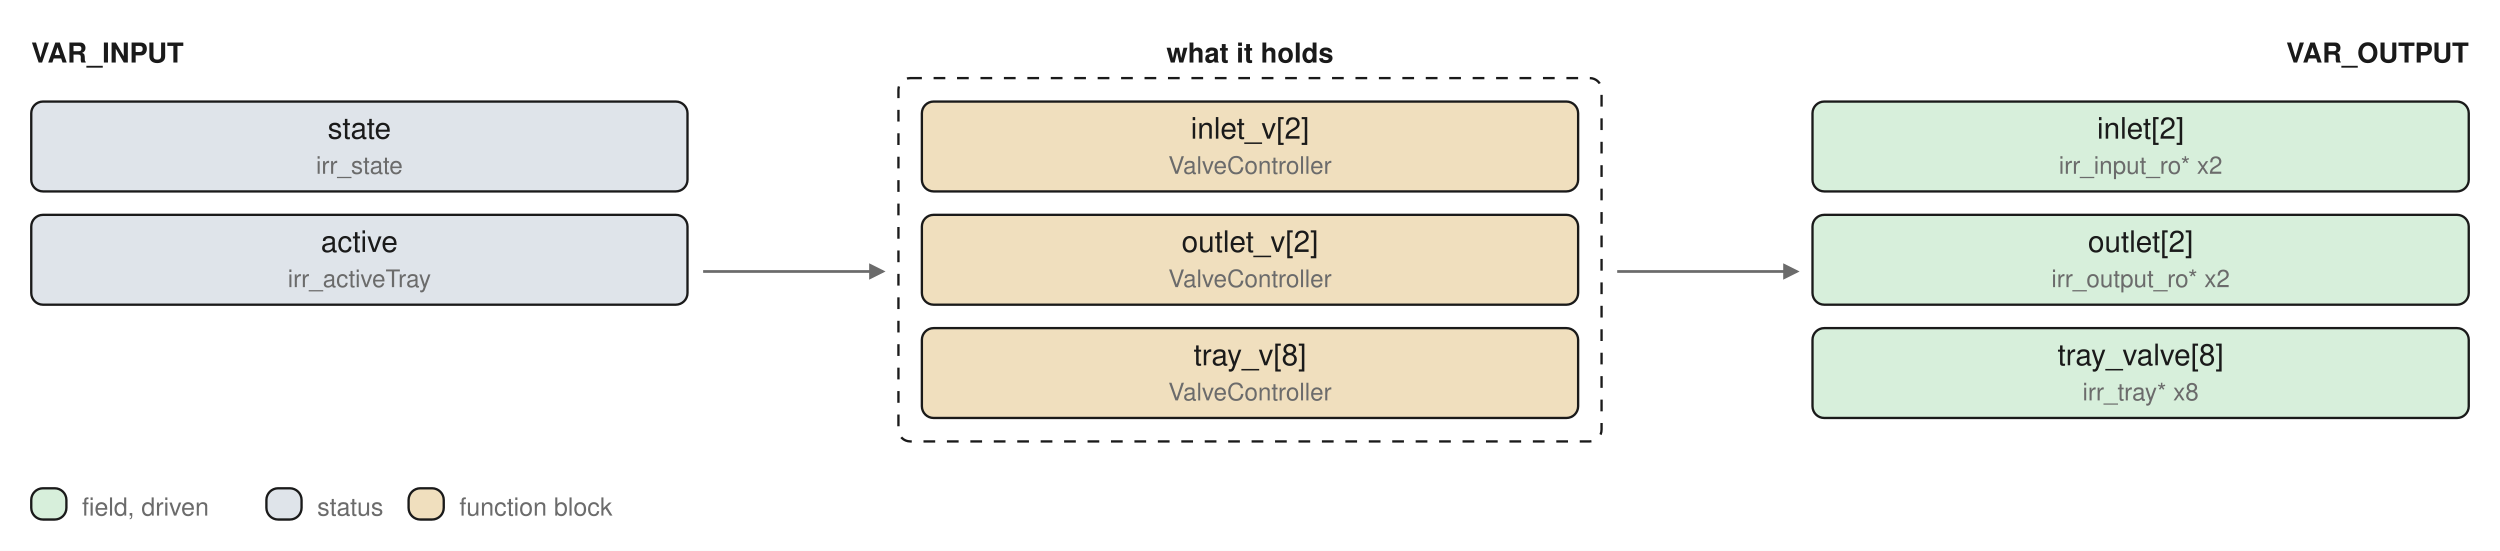
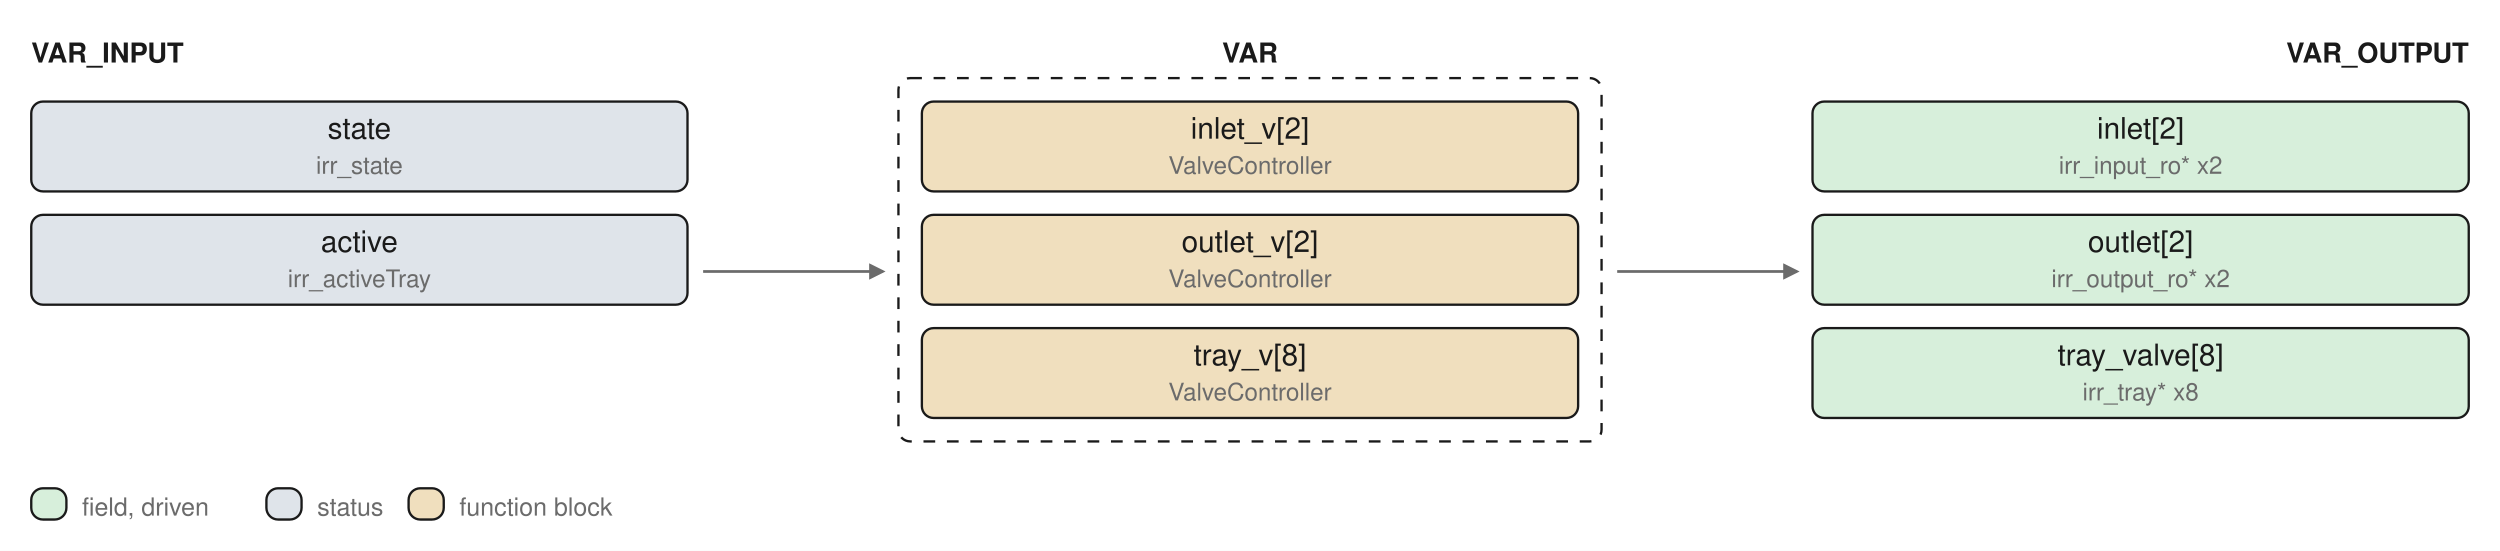
- <svg xmlns="http://www.w3.org/2000/svg" width="640" height="141" viewBox="0 0 640 141" style="max-width:100%;height:auto" content="&lt;mxfile host=&quot;app.diagrams.net&quot; type=&quot;device&quot;&gt;&lt;diagram id=&quot;irr_valves&quot; name=&quot;irr_valves&quot;&gt;&lt;mxGraphModel dx=&quot;640&quot; dy=&quot;141&quot; grid=&quot;0&quot; gridSize=&quot;10&quot; guides=&quot;1&quot; tooltips=&quot;1&quot; connect=&quot;1&quot; arrows=&quot;1&quot; fold=&quot;1&quot; page=&quot;1&quot; pageScale=&quot;1&quot; pageWidth=&quot;640&quot; pageHeight=&quot;141&quot; math=&quot;0&quot; shadow=&quot;0&quot;&gt;&lt;root&gt;&lt;mxCell id=&quot;0&quot;/&gt;&lt;mxCell id=&quot;1&quot; parent=&quot;0&quot;/&gt;&lt;mxCell id=&quot;n2&quot; value=&quot;VAR_INPUT&quot; style=&quot;text;html=1;whiteSpace=nowrap;fontSize=7;fontColor=#1a1a1a;align=left;verticalAlign=middle;fontStyle=1&quot; vertex=&quot;1&quot; parent=&quot;1&quot;&gt;&lt;mxGeometry x=&quot;8&quot; y=&quot;8.75&quot; width=&quot;38.65&quot; height=&quot;11&quot; as=&quot;geometry&quot;/&gt;&lt;/mxCell&gt;&lt;mxCell id=&quot;n3&quot; value=&quot;what it holds&quot; style=&quot;text;html=1;whiteSpace=nowrap;fontSize=7;fontColor=#1a1a1a;align=center;verticalAlign=middle;fontStyle=1&quot; vertex=&quot;1&quot; parent=&quot;1&quot;&gt;&lt;mxGeometry x=&quot;292.98&quot; y=&quot;8.75&quot; width=&quot;54.05&quot; height=&quot;11&quot; as=&quot;geometry&quot;/&gt;&lt;/mxCell&gt;&lt;mxCell id=&quot;n4&quot; value=&quot;VAR_OUTPUT&quot; style=&quot;text;html=1;whiteSpace=nowrap;fontSize=7;fontColor=#1a1a1a;align=right;verticalAlign=middle;fontStyle=1&quot; vertex=&quot;1&quot; parent=&quot;1&quot;&gt;&lt;mxGeometry x=&quot;589.5&quot; y=&quot;8.75&quot; width=&quot;42.5&quot; height=&quot;11&quot; as=&quot;geometry&quot;/&gt;&lt;/mxCell&gt;&lt;mxCell id=&quot;n5&quot; value=&quot;state&amp;lt;br&amp;gt;&amp;lt;font style=&amp;quot;font-size:6px&amp;quot;&amp;gt;irr_state&amp;lt;/font&amp;gt;&quot; style=&quot;rounded=1;fillColor=#dfe4ea;strokeColor=#1a1a1a;whiteSpace=wrap;html=1;fontSize=8&quot; vertex=&quot;1&quot; parent=&quot;1&quot;&gt;&lt;mxGeometry x=&quot;8&quot; y=&quot;26&quot; width=&quot;168&quot; height=&quot;23&quot; as=&quot;geometry&quot;/&gt;&lt;/mxCell&gt;&lt;mxCell id=&quot;n6&quot; value=&quot;active&amp;lt;br&amp;gt;&amp;lt;font style=&amp;quot;font-size:6px&amp;quot;&amp;gt;irr_activeTray&amp;lt;/font&amp;gt;&quot; style=&quot;rounded=1;fillColor=#dfe4ea;strokeColor=#1a1a1a;whiteSpace=wrap;html=1;fontSize=8&quot; vertex=&quot;1&quot; parent=&quot;1&quot;&gt;&lt;mxGeometry x=&quot;8&quot; y=&quot;55&quot; width=&quot;168&quot; height=&quot;23&quot; as=&quot;geometry&quot;/&gt;&lt;/mxCell&gt;&lt;mxCell id=&quot;n7&quot; value=&quot;inlet[2]&amp;lt;br&amp;gt;&amp;lt;font style=&amp;quot;font-size:6px&amp;quot;&amp;gt;irr_input_ro* x2&amp;lt;/font&amp;gt;&quot; style=&quot;rounded=1;fillColor=#d7efdb;strokeColor=#1a1a1a;whiteSpace=wrap;html=1;fontSize=8&quot; vertex=&quot;1&quot; parent=&quot;1&quot;&gt;&lt;mxGeometry x=&quot;464&quot; y=&quot;26&quot; width=&quot;168&quot; height=&quot;23&quot; as=&quot;geometry&quot;/&gt;&lt;/mxCell&gt;&lt;mxCell id=&quot;n8&quot; value=&quot;outlet[2]&amp;lt;br&amp;gt;&amp;lt;font style=&amp;quot;font-size:6px&amp;quot;&amp;gt;irr_output_ro* x2&amp;lt;/font&amp;gt;&quot; style=&quot;rounded=1;fillColor=#d7efdb;strokeColor=#1a1a1a;whiteSpace=wrap;html=1;fontSize=8&quot; vertex=&quot;1&quot; parent=&quot;1&quot;&gt;&lt;mxGeometry x=&quot;464&quot; y=&quot;55&quot; width=&quot;168&quot; height=&quot;23&quot; as=&quot;geometry&quot;/&gt;&lt;/mxCell&gt;&lt;mxCell id=&quot;n9&quot; value=&quot;tray_valve[8]&amp;lt;br&amp;gt;&amp;lt;font style=&amp;quot;font-size:6px&amp;quot;&amp;gt;irr_tray* x8&amp;lt;/font&amp;gt;&quot; style=&quot;rounded=1;fillColor=#d7efdb;strokeColor=#1a1a1a;whiteSpace=wrap;html=1;fontSize=8&quot; vertex=&quot;1&quot; parent=&quot;1&quot;&gt;&lt;mxGeometry x=&quot;464&quot; y=&quot;84&quot; width=&quot;168&quot; height=&quot;23&quot; as=&quot;geometry&quot;/&gt;&lt;/mxCell&gt;&lt;mxCell id=&quot;n10&quot; value=&quot;&quot; style=&quot;rounded=1;fillColor=#ffffff;strokeColor=#1a1a1a;whiteSpace=wrap;html=1;fontSize=8;dashed=1&quot; vertex=&quot;1&quot; parent=&quot;1&quot;&gt;&lt;mxGeometry x=&quot;230&quot; y=&quot;20&quot; width=&quot;180&quot; height=&quot;93&quot; as=&quot;geometry&quot;/&gt;&lt;/mxCell&gt;&lt;mxCell id=&quot;n11&quot; value=&quot;inlet_v[2]&amp;lt;br&amp;gt;&amp;lt;font style=&amp;quot;font-size:6px&amp;quot;&amp;gt;ValveController&amp;lt;/font&amp;gt;&quot; style=&quot;rounded=1;fillColor=#f0dfbe;strokeColor=#1a1a1a;whiteSpace=wrap;html=1;fontSize=8&quot; vertex=&quot;1&quot; parent=&quot;1&quot;&gt;&lt;mxGeometry x=&quot;236&quot; y=&quot;26&quot; width=&quot;168&quot; height=&quot;23&quot; as=&quot;geometry&quot;/&gt;&lt;/mxCell&gt;&lt;mxCell id=&quot;n12&quot; value=&quot;outlet_v[2]&amp;lt;br&amp;gt;&amp;lt;font style=&amp;quot;font-size:6px&amp;quot;&amp;gt;ValveController&amp;lt;/font&amp;gt;&quot; style=&quot;rounded=1;fillColor=#f0dfbe;strokeColor=#1a1a1a;whiteSpace=wrap;html=1;fontSize=8&quot; vertex=&quot;1&quot; parent=&quot;1&quot;&gt;&lt;mxGeometry x=&quot;236&quot; y=&quot;55&quot; width=&quot;168&quot; height=&quot;23&quot; as=&quot;geometry&quot;/&gt;&lt;/mxCell&gt;&lt;mxCell id=&quot;n13&quot; value=&quot;tray_v[8]&amp;lt;br&amp;gt;&amp;lt;font style=&amp;quot;font-size:6px&amp;quot;&amp;gt;ValveController&amp;lt;/font&amp;gt;&quot; style=&quot;rounded=1;fillColor=#f0dfbe;strokeColor=#1a1a1a;whiteSpace=wrap;html=1;fontSize=8&quot; vertex=&quot;1&quot; parent=&quot;1&quot;&gt;&lt;mxGeometry x=&quot;236&quot; y=&quot;84&quot; width=&quot;168&quot; height=&quot;23&quot; as=&quot;geometry&quot;/&gt;&lt;/mxCell&gt;&lt;mxCell id=&quot;e14&quot; value=&quot;&quot; style=&quot;edgeStyle=none;html=1;strokeColor=#6b6b6b;endArrow=block&quot; edge=&quot;1&quot; parent=&quot;1&quot;&gt;&lt;mxGeometry relative=&quot;1&quot; as=&quot;geometry&quot;&gt;&lt;mxPoint x=&quot;180&quot; y=&quot;69.5&quot; as=&quot;sourcePoint&quot;/&gt;&lt;mxPoint x=&quot;226&quot; y=&quot;69.5&quot; as=&quot;targetPoint&quot;/&gt;&lt;/mxGeometry&gt;&lt;/mxCell&gt;&lt;mxCell id=&quot;e15&quot; value=&quot;&quot; style=&quot;edgeStyle=none;html=1;strokeColor=#6b6b6b;endArrow=block&quot; edge=&quot;1&quot; parent=&quot;1&quot;&gt;&lt;mxGeometry relative=&quot;1&quot; as=&quot;geometry&quot;&gt;&lt;mxPoint x=&quot;414&quot; y=&quot;69.5&quot; as=&quot;sourcePoint&quot;/&gt;&lt;mxPoint x=&quot;460&quot; y=&quot;69.5&quot; as=&quot;targetPoint&quot;/&gt;&lt;/mxGeometry&gt;&lt;/mxCell&gt;&lt;mxCell id=&quot;n16&quot; value=&quot;&quot; style=&quot;rounded=1;fillColor=#d7efdb;strokeColor=#1a1a1a;whiteSpace=wrap;html=1;fontSize=8&quot; vertex=&quot;1&quot; parent=&quot;1&quot;&gt;&lt;mxGeometry x=&quot;8&quot; y=&quot;125&quot; width=&quot;9&quot; height=&quot;8&quot; as=&quot;geometry&quot;/&gt;&lt;/mxCell&gt;&lt;mxCell id=&quot;n17&quot; value=&quot;field, driven&quot; style=&quot;text;html=1;whiteSpace=nowrap;fontSize=6;fontColor=#6b6b6b;align=left;verticalAlign=middle&quot; vertex=&quot;1&quot; parent=&quot;1&quot;&gt;&lt;mxGeometry x=&quot;21&quot; y=&quot;125.2&quot; width=&quot;49.76&quot; height=&quot;10.4&quot; as=&quot;geometry&quot;/&gt;&lt;/mxCell&gt;&lt;mxCell id=&quot;n18&quot; value=&quot;&quot; style=&quot;rounded=1;fillColor=#dfe4ea;strokeColor=#1a1a1a;whiteSpace=wrap;html=1;fontSize=8&quot; vertex=&quot;1&quot; parent=&quot;1&quot;&gt;&lt;mxGeometry x=&quot;68.2&quot; y=&quot;125&quot; width=&quot;9&quot; height=&quot;8&quot; as=&quot;geometry&quot;/&gt;&lt;/mxCell&gt;&lt;mxCell id=&quot;n19&quot; value=&quot;status&quot; style=&quot;text;html=1;whiteSpace=nowrap;fontSize=6;fontColor=#6b6b6b;align=left;verticalAlign=middle&quot; vertex=&quot;1&quot; parent=&quot;1&quot;&gt;&lt;mxGeometry x=&quot;81.2&quot; y=&quot;125.2&quot; width=&quot;25.12&quot; height=&quot;10.4&quot; as=&quot;geometry&quot;/&gt;&lt;/mxCell&gt;&lt;mxCell id=&quot;n20&quot; value=&quot;&quot; style=&quot;rounded=1;fillColor=#f0dfbe;strokeColor=#1a1a1a;whiteSpace=wrap;html=1;fontSize=8&quot; vertex=&quot;1&quot; parent=&quot;1&quot;&gt;&lt;mxGeometry x=&quot;104.6&quot; y=&quot;125&quot; width=&quot;9&quot; height=&quot;8&quot; as=&quot;geometry&quot;/&gt;&lt;/mxCell&gt;&lt;mxCell id=&quot;n21&quot; value=&quot;function block&quot; style=&quot;text;html=1;whiteSpace=nowrap;fontSize=6;fontColor=#6b6b6b;align=left;verticalAlign=middle&quot; vertex=&quot;1&quot; parent=&quot;1&quot;&gt;&lt;mxGeometry x=&quot;117.6&quot; y=&quot;125.2&quot; width=&quot;53.28&quot; height=&quot;10.4&quot; as=&quot;geometry&quot;/&gt;&lt;/mxCell&gt;&lt;/root&gt;&lt;/mxGraphModel&gt;&lt;/diagram&gt;&lt;/mxfile&gt;">
+ <svg xmlns="http://www.w3.org/2000/svg" width="640" height="141" viewBox="0 0 640 141" style="max-width:100%;height:auto" content="&lt;mxfile host=&quot;app.diagrams.net&quot; type=&quot;device&quot;&gt;&lt;diagram id=&quot;irr_valves&quot; name=&quot;irr_valves&quot;&gt;&lt;mxGraphModel dx=&quot;640&quot; dy=&quot;141&quot; grid=&quot;0&quot; gridSize=&quot;10&quot; guides=&quot;1&quot; tooltips=&quot;1&quot; connect=&quot;1&quot; arrows=&quot;1&quot; fold=&quot;1&quot; page=&quot;1&quot; pageScale=&quot;1&quot; pageWidth=&quot;640&quot; pageHeight=&quot;141&quot; math=&quot;0&quot; shadow=&quot;0&quot;&gt;&lt;root&gt;&lt;mxCell id=&quot;0&quot;/&gt;&lt;mxCell id=&quot;1&quot; parent=&quot;0&quot;/&gt;&lt;mxCell id=&quot;n2&quot; value=&quot;VAR_INPUT&quot; style=&quot;text;html=1;whiteSpace=nowrap;fontSize=7;fontColor=#1a1a1a;align=left;verticalAlign=middle;fontStyle=1&quot; vertex=&quot;1&quot; parent=&quot;1&quot;&gt;&lt;mxGeometry x=&quot;8&quot; y=&quot;8.75&quot; width=&quot;38.65&quot; height=&quot;11&quot; as=&quot;geometry&quot;/&gt;&lt;/mxCell&gt;&lt;mxCell id=&quot;n3&quot; value=&quot;VAR&quot; style=&quot;text;html=1;whiteSpace=nowrap;fontSize=7;fontColor=#1a1a1a;align=center;verticalAlign=middle;fontStyle=1&quot; vertex=&quot;1&quot; parent=&quot;1&quot;&gt;&lt;mxGeometry x=&quot;310.0&quot; y=&quot;8.75&quot; width=&quot;20.0&quot; height=&quot;11&quot; as=&quot;geometry&quot;/&gt;&lt;/mxCell&gt;&lt;mxCell id=&quot;n4&quot; value=&quot;VAR_OUTPUT&quot; style=&quot;text;html=1;whiteSpace=nowrap;fontSize=7;fontColor=#1a1a1a;align=right;verticalAlign=middle;fontStyle=1&quot; vertex=&quot;1&quot; parent=&quot;1&quot;&gt;&lt;mxGeometry x=&quot;589.5&quot; y=&quot;8.75&quot; width=&quot;42.5&quot; height=&quot;11&quot; as=&quot;geometry&quot;/&gt;&lt;/mxCell&gt;&lt;mxCell id=&quot;n5&quot; value=&quot;state&amp;lt;br&amp;gt;&amp;lt;font style=&amp;quot;font-size:6px&amp;quot;&amp;gt;irr_state&amp;lt;/font&amp;gt;&quot; style=&quot;rounded=1;fillColor=#dfe4ea;strokeColor=#1a1a1a;whiteSpace=wrap;html=1;fontSize=8&quot; vertex=&quot;1&quot; parent=&quot;1&quot;&gt;&lt;mxGeometry x=&quot;8&quot; y=&quot;26&quot; width=&quot;168&quot; height=&quot;23&quot; as=&quot;geometry&quot;/&gt;&lt;/mxCell&gt;&lt;mxCell id=&quot;n6&quot; value=&quot;active&amp;lt;br&amp;gt;&amp;lt;font style=&amp;quot;font-size:6px&amp;quot;&amp;gt;irr_activeTray&amp;lt;/font&amp;gt;&quot; style=&quot;rounded=1;fillColor=#dfe4ea;strokeColor=#1a1a1a;whiteSpace=wrap;html=1;fontSize=8&quot; vertex=&quot;1&quot; parent=&quot;1&quot;&gt;&lt;mxGeometry x=&quot;8&quot; y=&quot;55&quot; width=&quot;168&quot; height=&quot;23&quot; as=&quot;geometry&quot;/&gt;&lt;/mxCell&gt;&lt;mxCell id=&quot;n7&quot; value=&quot;inlet[2]&amp;lt;br&amp;gt;&amp;lt;font style=&amp;quot;font-size:6px&amp;quot;&amp;gt;irr_input_ro* x2&amp;lt;/font&amp;gt;&quot; style=&quot;rounded=1;fillColor=#d7efdb;strokeColor=#1a1a1a;whiteSpace=wrap;html=1;fontSize=8&quot; vertex=&quot;1&quot; parent=&quot;1&quot;&gt;&lt;mxGeometry x=&quot;464&quot; y=&quot;26&quot; width=&quot;168&quot; height=&quot;23&quot; as=&quot;geometry&quot;/&gt;&lt;/mxCell&gt;&lt;mxCell id=&quot;n8&quot; value=&quot;outlet[2]&amp;lt;br&amp;gt;&amp;lt;font style=&amp;quot;font-size:6px&amp;quot;&amp;gt;irr_output_ro* x2&amp;lt;/font&amp;gt;&quot; style=&quot;rounded=1;fillColor=#d7efdb;strokeColor=#1a1a1a;whiteSpace=wrap;html=1;fontSize=8&quot; vertex=&quot;1&quot; parent=&quot;1&quot;&gt;&lt;mxGeometry x=&quot;464&quot; y=&quot;55&quot; width=&quot;168&quot; height=&quot;23&quot; as=&quot;geometry&quot;/&gt;&lt;/mxCell&gt;&lt;mxCell id=&quot;n9&quot; value=&quot;tray_valve[8]&amp;lt;br&amp;gt;&amp;lt;font style=&amp;quot;font-size:6px&amp;quot;&amp;gt;irr_tray* x8&amp;lt;/font&amp;gt;&quot; style=&quot;rounded=1;fillColor=#d7efdb;strokeColor=#1a1a1a;whiteSpace=wrap;html=1;fontSize=8&quot; vertex=&quot;1&quot; parent=&quot;1&quot;&gt;&lt;mxGeometry x=&quot;464&quot; y=&quot;84&quot; width=&quot;168&quot; height=&quot;23&quot; as=&quot;geometry&quot;/&gt;&lt;/mxCell&gt;&lt;mxCell id=&quot;n10&quot; value=&quot;&quot; style=&quot;rounded=1;fillColor=#ffffff;strokeColor=#1a1a1a;whiteSpace=wrap;html=1;fontSize=8;dashed=1&quot; vertex=&quot;1&quot; parent=&quot;1&quot;&gt;&lt;mxGeometry x=&quot;230&quot; y=&quot;20&quot; width=&quot;180&quot; height=&quot;93&quot; as=&quot;geometry&quot;/&gt;&lt;/mxCell&gt;&lt;mxCell id=&quot;n11&quot; value=&quot;inlet_v[2]&amp;lt;br&amp;gt;&amp;lt;font style=&amp;quot;font-size:6px&amp;quot;&amp;gt;ValveController&amp;lt;/font&amp;gt;&quot; style=&quot;rounded=1;fillColor=#f0dfbe;strokeColor=#1a1a1a;whiteSpace=wrap;html=1;fontSize=8&quot; vertex=&quot;1&quot; parent=&quot;1&quot;&gt;&lt;mxGeometry x=&quot;236&quot; y=&quot;26&quot; width=&quot;168&quot; height=&quot;23&quot; as=&quot;geometry&quot;/&gt;&lt;/mxCell&gt;&lt;mxCell id=&quot;n12&quot; value=&quot;outlet_v[2]&amp;lt;br&amp;gt;&amp;lt;font style=&amp;quot;font-size:6px&amp;quot;&amp;gt;ValveController&amp;lt;/font&amp;gt;&quot; style=&quot;rounded=1;fillColor=#f0dfbe;strokeColor=#1a1a1a;whiteSpace=wrap;html=1;fontSize=8&quot; vertex=&quot;1&quot; parent=&quot;1&quot;&gt;&lt;mxGeometry x=&quot;236&quot; y=&quot;55&quot; width=&quot;168&quot; height=&quot;23&quot; as=&quot;geometry&quot;/&gt;&lt;/mxCell&gt;&lt;mxCell id=&quot;n13&quot; value=&quot;tray_v[8]&amp;lt;br&amp;gt;&amp;lt;font style=&amp;quot;font-size:6px&amp;quot;&amp;gt;ValveController&amp;lt;/font&amp;gt;&quot; style=&quot;rounded=1;fillColor=#f0dfbe;strokeColor=#1a1a1a;whiteSpace=wrap;html=1;fontSize=8&quot; vertex=&quot;1&quot; parent=&quot;1&quot;&gt;&lt;mxGeometry x=&quot;236&quot; y=&quot;84&quot; width=&quot;168&quot; height=&quot;23&quot; as=&quot;geometry&quot;/&gt;&lt;/mxCell&gt;&lt;mxCell id=&quot;e14&quot; value=&quot;&quot; style=&quot;edgeStyle=none;html=1;strokeColor=#6b6b6b;endArrow=block&quot; edge=&quot;1&quot; parent=&quot;1&quot;&gt;&lt;mxGeometry relative=&quot;1&quot; as=&quot;geometry&quot;&gt;&lt;mxPoint x=&quot;180&quot; y=&quot;69.5&quot; as=&quot;sourcePoint&quot;/&gt;&lt;mxPoint x=&quot;226&quot; y=&quot;69.5&quot; as=&quot;targetPoint&quot;/&gt;&lt;/mxGeometry&gt;&lt;/mxCell&gt;&lt;mxCell id=&quot;e15&quot; value=&quot;&quot; style=&quot;edgeStyle=none;html=1;strokeColor=#6b6b6b;endArrow=block&quot; edge=&quot;1&quot; parent=&quot;1&quot;&gt;&lt;mxGeometry relative=&quot;1&quot; as=&quot;geometry&quot;&gt;&lt;mxPoint x=&quot;414&quot; y=&quot;69.5&quot; as=&quot;sourcePoint&quot;/&gt;&lt;mxPoint x=&quot;460&quot; y=&quot;69.5&quot; as=&quot;targetPoint&quot;/&gt;&lt;/mxGeometry&gt;&lt;/mxCell&gt;&lt;mxCell id=&quot;n16&quot; value=&quot;&quot; style=&quot;rounded=1;fillColor=#d7efdb;strokeColor=#1a1a1a;whiteSpace=wrap;html=1;fontSize=8&quot; vertex=&quot;1&quot; parent=&quot;1&quot;&gt;&lt;mxGeometry x=&quot;8&quot; y=&quot;125&quot; width=&quot;9&quot; height=&quot;8&quot; as=&quot;geometry&quot;/&gt;&lt;/mxCell&gt;&lt;mxCell id=&quot;n17&quot; value=&quot;field, driven&quot; style=&quot;text;html=1;whiteSpace=nowrap;fontSize=6;fontColor=#6b6b6b;align=left;verticalAlign=middle&quot; vertex=&quot;1&quot; parent=&quot;1&quot;&gt;&lt;mxGeometry x=&quot;21&quot; y=&quot;125.2&quot; width=&quot;49.76&quot; height=&quot;10.4&quot; as=&quot;geometry&quot;/&gt;&lt;/mxCell&gt;&lt;mxCell id=&quot;n18&quot; value=&quot;&quot; style=&quot;rounded=1;fillColor=#dfe4ea;strokeColor=#1a1a1a;whiteSpace=wrap;html=1;fontSize=8&quot; vertex=&quot;1&quot; parent=&quot;1&quot;&gt;&lt;mxGeometry x=&quot;68.2&quot; y=&quot;125&quot; width=&quot;9&quot; height=&quot;8&quot; as=&quot;geometry&quot;/&gt;&lt;/mxCell&gt;&lt;mxCell id=&quot;n19&quot; value=&quot;status&quot; style=&quot;text;html=1;whiteSpace=nowrap;fontSize=6;fontColor=#6b6b6b;align=left;verticalAlign=middle&quot; vertex=&quot;1&quot; parent=&quot;1&quot;&gt;&lt;mxGeometry x=&quot;81.2&quot; y=&quot;125.2&quot; width=&quot;25.12&quot; height=&quot;10.4&quot; as=&quot;geometry&quot;/&gt;&lt;/mxCell&gt;&lt;mxCell id=&quot;n20&quot; value=&quot;&quot; style=&quot;rounded=1;fillColor=#f0dfbe;strokeColor=#1a1a1a;whiteSpace=wrap;html=1;fontSize=8&quot; vertex=&quot;1&quot; parent=&quot;1&quot;&gt;&lt;mxGeometry x=&quot;104.6&quot; y=&quot;125&quot; width=&quot;9&quot; height=&quot;8&quot; as=&quot;geometry&quot;/&gt;&lt;/mxCell&gt;&lt;mxCell id=&quot;n21&quot; value=&quot;function block&quot; style=&quot;text;html=1;whiteSpace=nowrap;fontSize=6;fontColor=#6b6b6b;align=left;verticalAlign=middle&quot; vertex=&quot;1&quot; parent=&quot;1&quot;&gt;&lt;mxGeometry x=&quot;117.6&quot; y=&quot;125.2&quot; width=&quot;53.28&quot; height=&quot;10.4&quot; as=&quot;geometry&quot;/&gt;&lt;/mxCell&gt;&lt;/root&gt;&lt;/mxGraphModel&gt;&lt;/diagram&gt;&lt;/mxfile&gt;">
  <defs>
    <marker id="a" markerWidth="6" markerHeight="6" refX="5" refY="3" orient="auto">
      <path d="M0,0 L6,3 L0,6 z" fill="#6b6b6b" />
    </marker>
  </defs>
  <rect width="640" height="141" fill="#ffffff" />
  <text x="8" y="16" font-family="Helvetica,Arial,sans-serif" font-size="7" fill="#1a1a1a" text-anchor="start" font-weight="bold">VAR_INPUT</text>
-   <text x="320.0" y="16" font-family="Helvetica,Arial,sans-serif" font-size="7" fill="#1a1a1a" text-anchor="middle" font-weight="bold">what it holds</text>
+   <text x="320.0" y="16" font-family="Helvetica,Arial,sans-serif" font-size="7" fill="#1a1a1a" text-anchor="middle" font-weight="bold">VAR</text>
  <text x="632" y="16" font-family="Helvetica,Arial,sans-serif" font-size="7" fill="#1a1a1a" text-anchor="end" font-weight="bold">VAR_OUTPUT</text>
  <rect x="8" y="26" width="168" height="23" rx="3" fill="#dfe4ea" stroke="#1a1a1a" stroke-width="0.6" />
  <text x="92.0" y="35.5" font-family="Helvetica,Arial,sans-serif" font-size="7.6" fill="#1a1a1a" text-anchor="middle">state</text>
  <text x="92.0" y="44.5" font-family="Helvetica,Arial,sans-serif" font-size="6.2" fill="#6b6b6b" text-anchor="middle">irr_state</text>
  <rect x="8" y="55" width="168" height="23" rx="3" fill="#dfe4ea" stroke="#1a1a1a" stroke-width="0.6" />
  <text x="92.0" y="64.5" font-family="Helvetica,Arial,sans-serif" font-size="7.6" fill="#1a1a1a" text-anchor="middle">active</text>
  <text x="92.0" y="73.5" font-family="Helvetica,Arial,sans-serif" font-size="6.2" fill="#6b6b6b" text-anchor="middle">irr_activeTray</text>
  <rect x="464" y="26" width="168" height="23" rx="3" fill="#d7efdb" stroke="#1a1a1a" stroke-width="0.6" />
  <text x="548.0" y="35.5" font-family="Helvetica,Arial,sans-serif" font-size="7.6" fill="#1a1a1a" text-anchor="middle">inlet[2]</text>
  <text x="548.0" y="44.5" font-family="Helvetica,Arial,sans-serif" font-size="6.2" fill="#6b6b6b" text-anchor="middle">irr_input_ro* x2</text>
  <rect x="464" y="55" width="168" height="23" rx="3" fill="#d7efdb" stroke="#1a1a1a" stroke-width="0.6" />
  <text x="548.0" y="64.5" font-family="Helvetica,Arial,sans-serif" font-size="7.6" fill="#1a1a1a" text-anchor="middle">outlet[2]</text>
  <text x="548.0" y="73.5" font-family="Helvetica,Arial,sans-serif" font-size="6.2" fill="#6b6b6b" text-anchor="middle">irr_output_ro* x2</text>
  <rect x="464" y="84" width="168" height="23" rx="3" fill="#d7efdb" stroke="#1a1a1a" stroke-width="0.6" />
  <text x="548.0" y="93.5" font-family="Helvetica,Arial,sans-serif" font-size="7.6" fill="#1a1a1a" text-anchor="middle">tray_valve[8]</text>
  <text x="548.0" y="102.5" font-family="Helvetica,Arial,sans-serif" font-size="6.2" fill="#6b6b6b" text-anchor="middle">irr_tray* x8</text>
  <rect x="230" y="20" width="180" height="93" rx="3" fill="#ffffff" stroke="#1a1a1a" stroke-width="0.6" stroke-dasharray="3,3" />
  <rect x="236" y="26" width="168" height="23" rx="3" fill="#f0dfbe" stroke="#1a1a1a" stroke-width="0.6" />
  <text x="320.0" y="35.5" font-family="Helvetica,Arial,sans-serif" font-size="7.6" fill="#1a1a1a" text-anchor="middle">inlet_v[2]</text>
  <text x="320.0" y="44.5" font-family="Helvetica,Arial,sans-serif" font-size="6.2" fill="#6b6b6b" text-anchor="middle">ValveController</text>
  <rect x="236" y="55" width="168" height="23" rx="3" fill="#f0dfbe" stroke="#1a1a1a" stroke-width="0.6" />
  <text x="320.0" y="64.5" font-family="Helvetica,Arial,sans-serif" font-size="7.6" fill="#1a1a1a" text-anchor="middle">outlet_v[2]</text>
  <text x="320.0" y="73.5" font-family="Helvetica,Arial,sans-serif" font-size="6.2" fill="#6b6b6b" text-anchor="middle">ValveController</text>
  <rect x="236" y="84" width="168" height="23" rx="3" fill="#f0dfbe" stroke="#1a1a1a" stroke-width="0.6" />
  <text x="320.0" y="93.5" font-family="Helvetica,Arial,sans-serif" font-size="7.6" fill="#1a1a1a" text-anchor="middle">tray_v[8]</text>
  <text x="320.0" y="102.5" font-family="Helvetica,Arial,sans-serif" font-size="6.2" fill="#6b6b6b" text-anchor="middle">ValveController</text>
  <polyline points="180,69.5 226,69.5" fill="none" stroke="#6b6b6b" stroke-width="0.7" marker-end="url(#a)" />
  <polyline points="414,69.5 460,69.5" fill="none" stroke="#6b6b6b" stroke-width="0.7" marker-end="url(#a)" />
  <rect x="8" y="125" width="9" height="8" rx="3" fill="#d7efdb" stroke="#1a1a1a" stroke-width="0.6" />
  <text x="21" y="132" font-family="Helvetica,Arial,sans-serif" font-size="6.4" fill="#6b6b6b" text-anchor="start">field, driven</text>
  <rect x="68.2" y="125" width="9" height="8" rx="3" fill="#dfe4ea" stroke="#1a1a1a" stroke-width="0.6" />
  <text x="81.2" y="132" font-family="Helvetica,Arial,sans-serif" font-size="6.4" fill="#6b6b6b" text-anchor="start">status</text>
  <rect x="104.6" y="125" width="9" height="8" rx="3" fill="#f0dfbe" stroke="#1a1a1a" stroke-width="0.6" />
  <text x="117.6" y="132" font-family="Helvetica,Arial,sans-serif" font-size="6.4" fill="#6b6b6b" text-anchor="start">function block</text>
</svg>
